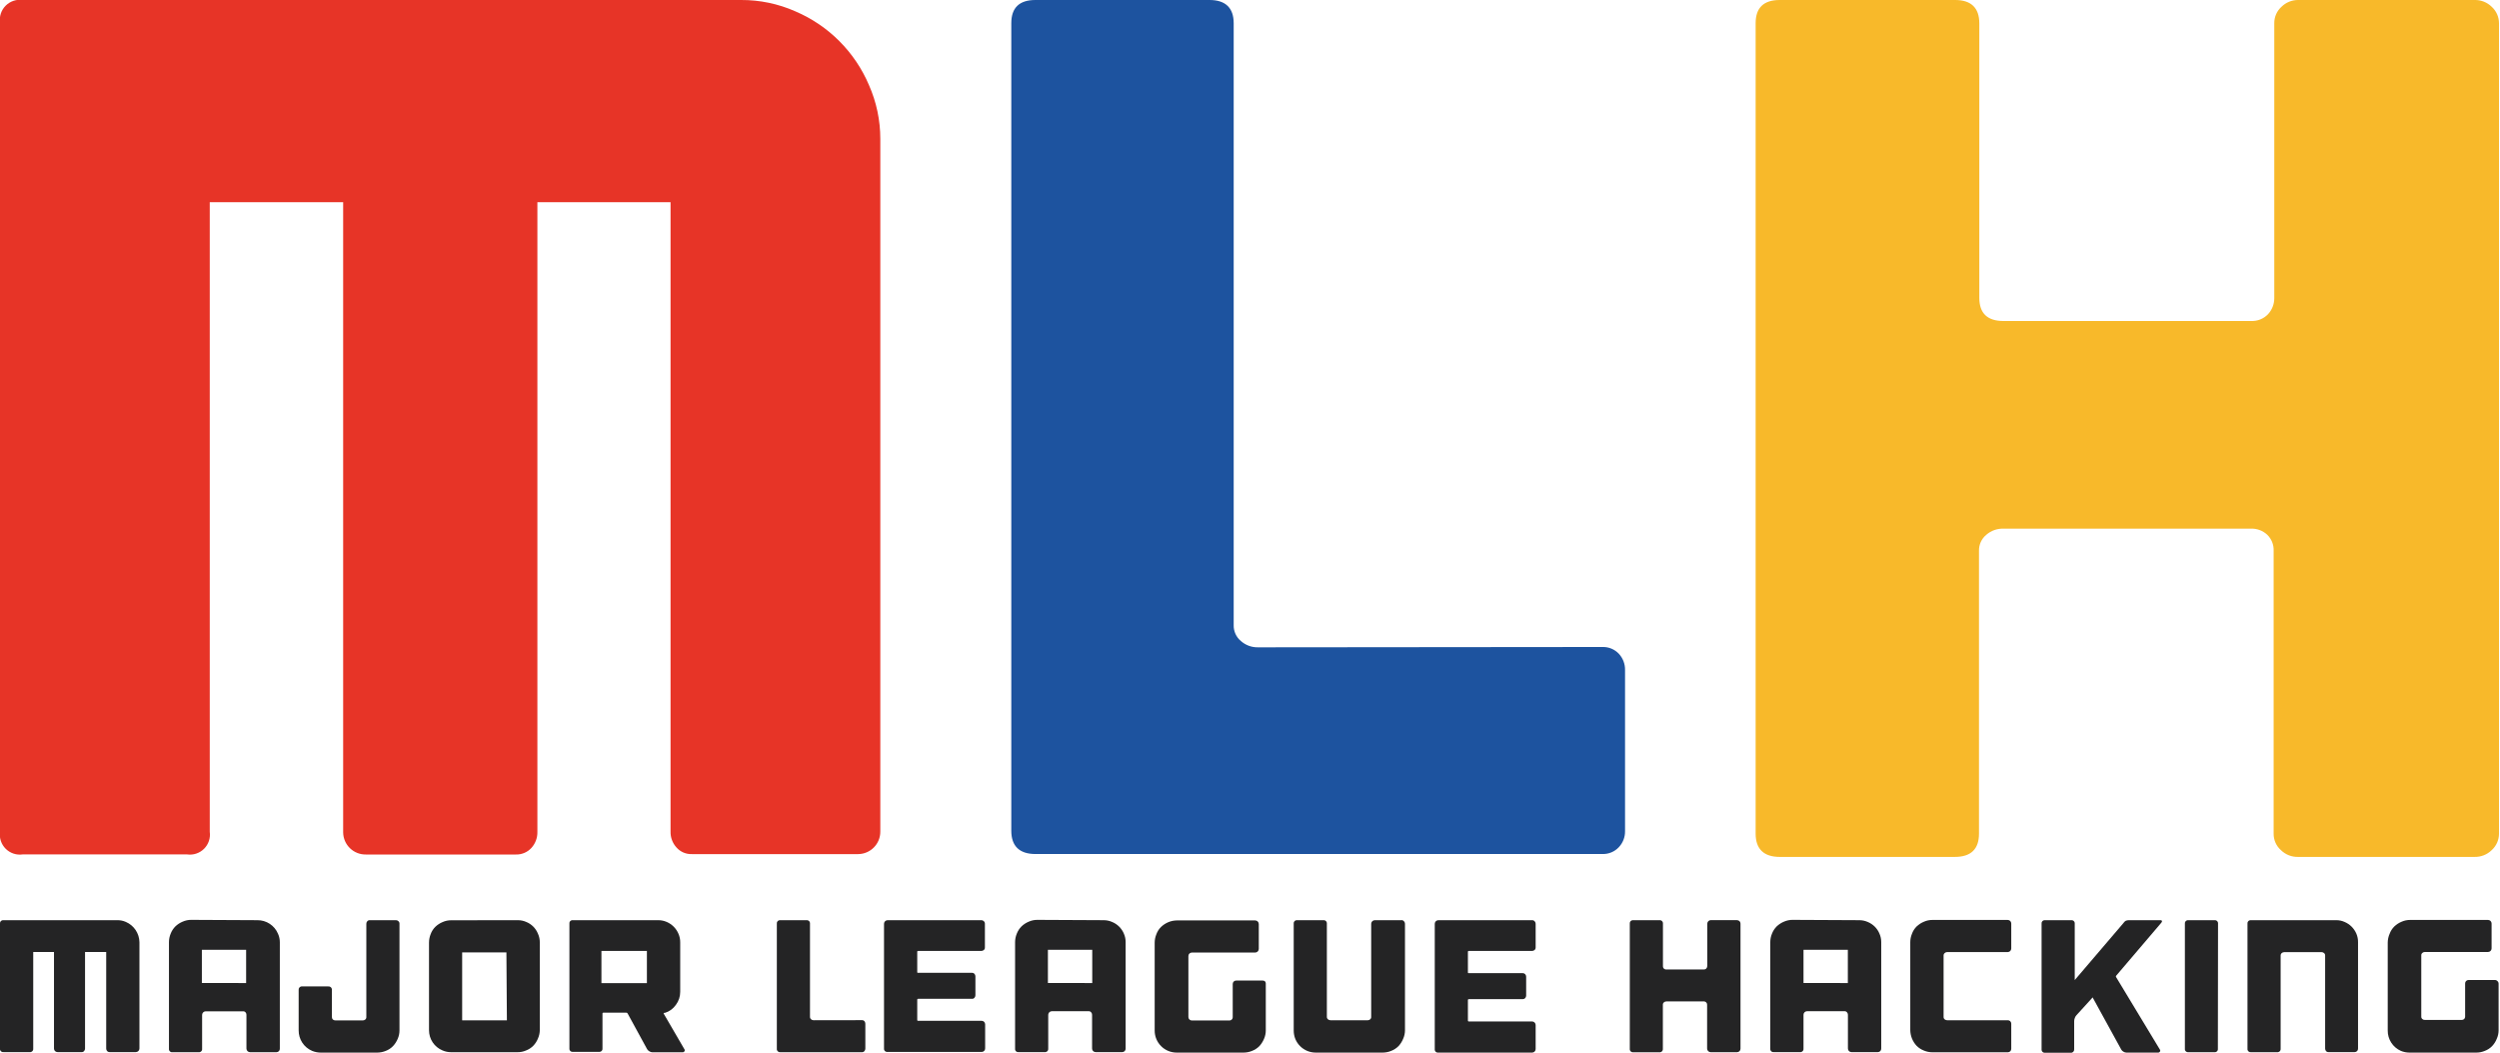
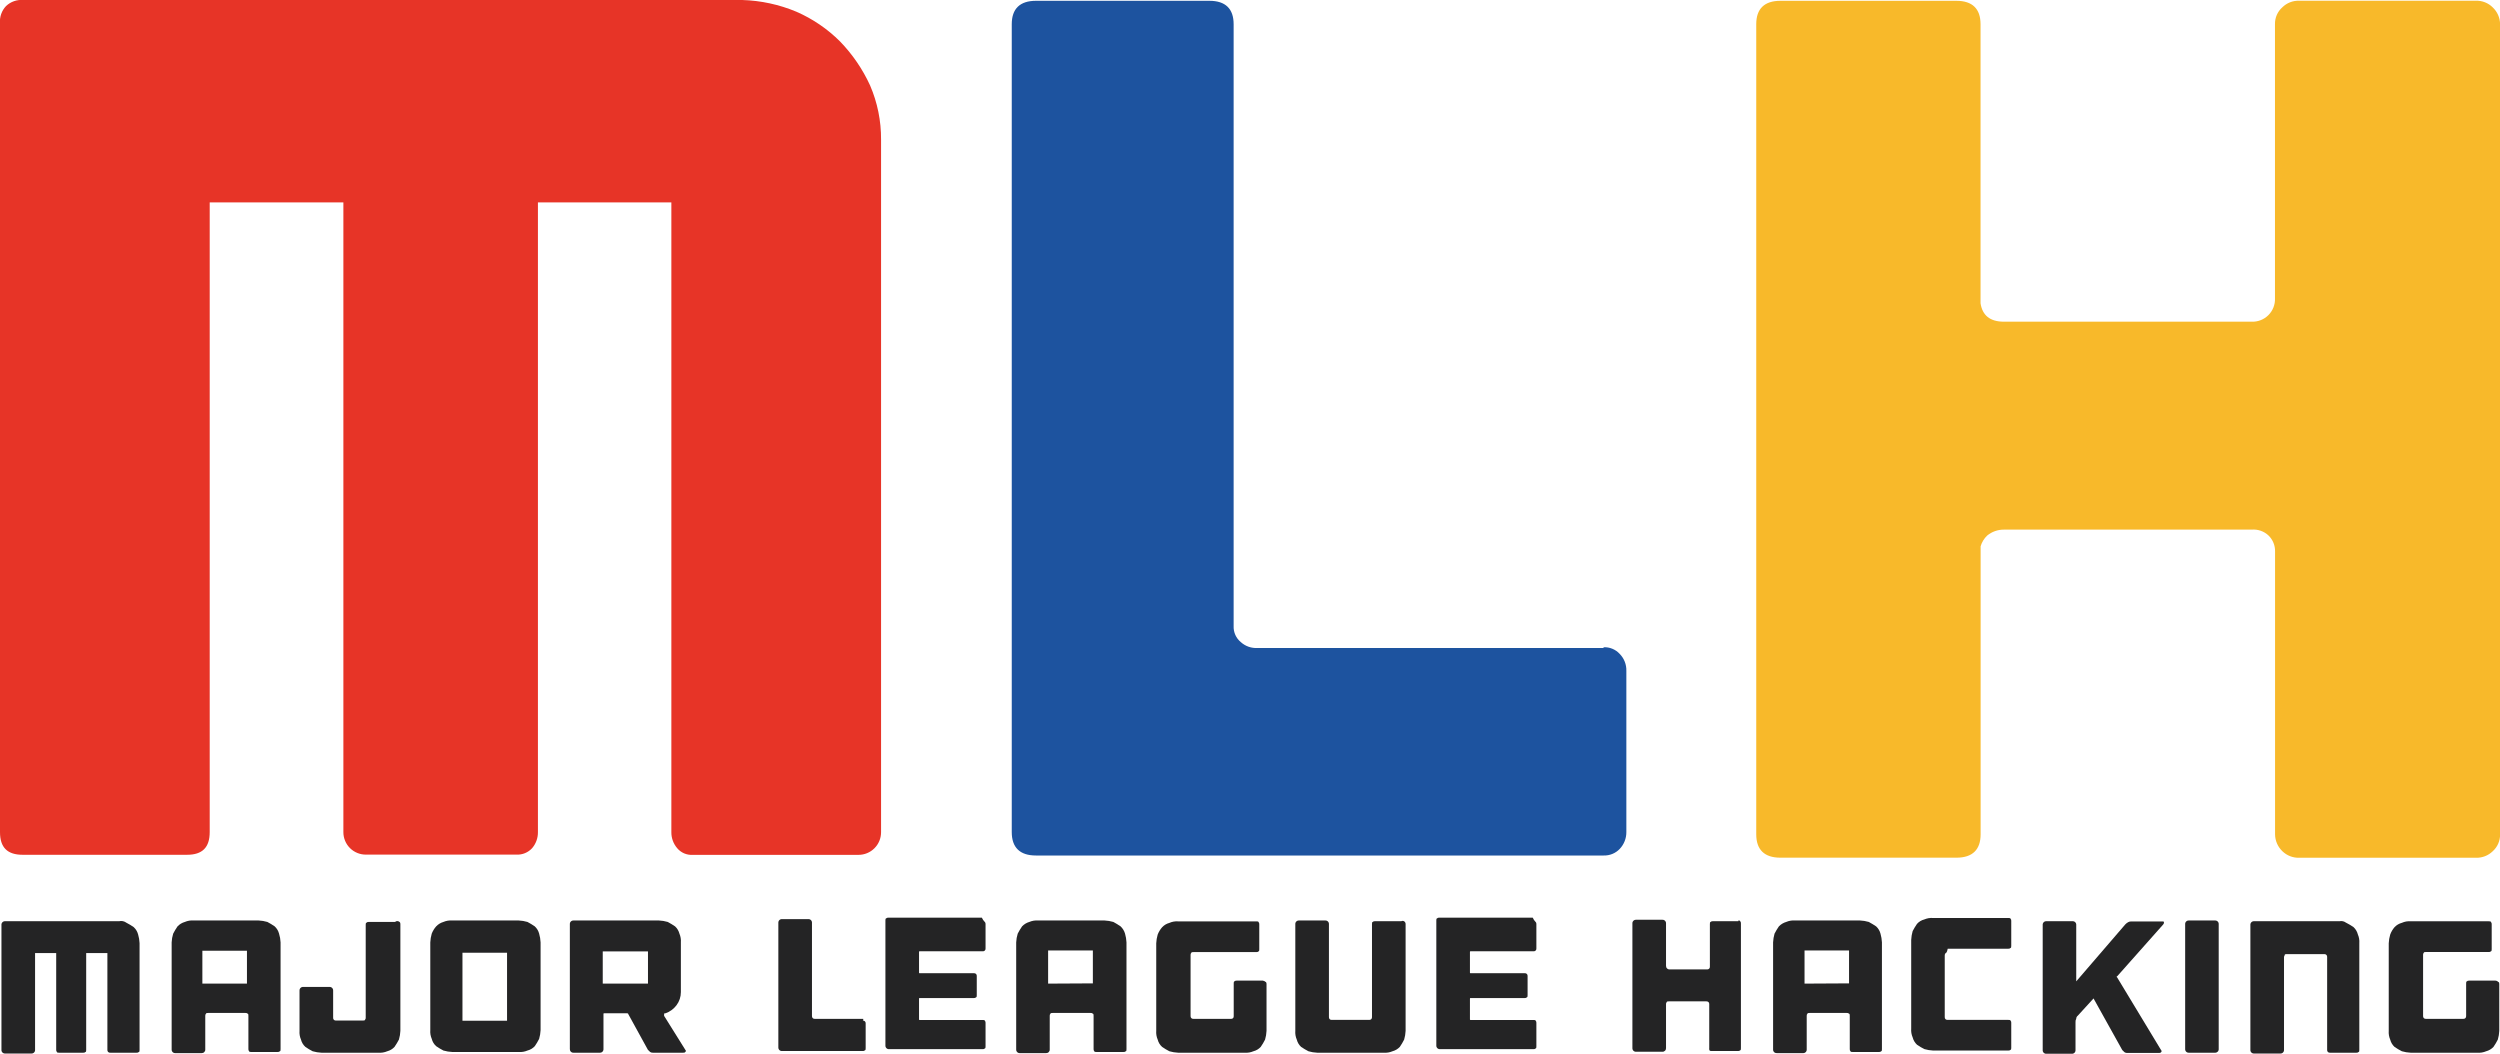
- <svg xmlns="http://www.w3.org/2000/svg" viewBox="0 0 310.59 130.78">
+ <svg xmlns="http://www.w3.org/2000/svg" viewBox="0 0 310.08 130.67" width="2562.84" height="1080">
  <defs>
-     <style>.cls-1{fill:#242425;}.cls-2{fill:#e73427;}.cls-3{fill:#1d539f;}.cls-4{fill:#f8b92a;}</style>
+     <style>.cls-1{fill:#242425;}.cls-1,.cls-2,.cls-3,.cls-4{fill-rule:evenodd;}.cls-2{fill:#e73427;}.cls-3{fill:#1d539f;}.cls-4{fill:#f8b92a;}</style>
  </defs>
  <g id="Layer_2" data-name="Layer 2">
    <g id="Layer_1-2" data-name="Layer 1">
-       <g id="mlh-logo-color-dark">
-         <g id="Major_League_Hacking" data-name="Major League Hacking">
-           <path class="cls-1" d="M15.65,114.54a2.79,2.79,0,0,1,1.68,2.51v13.22a.45.45,0,0,1-.45.44H13.62a.39.39,0,0,1-.3-.12.47.47,0,0,1-.12-.32v-12H10.57v12a.45.45,0,0,1-.12.31.34.34,0,0,1-.3.13h-3a.44.44,0,0,1-.44-.44h0v-12H4.13v12a.39.39,0,0,1-.33.44H.45A.4.4,0,0,1,0,130.4V114.76a.39.39,0,0,1,.33-.44H14.57A2.52,2.52,0,0,1,15.65,114.54Z" />
-           <path class="cls-1" d="M32,114.32A2.75,2.75,0,0,1,34.55,116a2.56,2.56,0,0,1,.23,1.06v13.22a.42.42,0,0,1-.42.44H31.08a.45.45,0,0,1-.45-.44h0v-4.2a.44.44,0,0,0-.11-.31.38.38,0,0,0-.31-.13H25.57a.45.45,0,0,0-.45.44h0v4.2a.38.38,0,0,1-.32.44H21.45a.38.38,0,0,1-.45-.32V117.06a2.75,2.75,0,0,1,.21-1.06,2.6,2.6,0,0,1,.59-.91,2.91,2.91,0,0,1,.91-.59,2.58,2.58,0,0,1,1.06-.22Zm-1.41,7.81V118h-5.5v4.12Z" />
-           <path class="cls-1" d="M49.52,114.45a.37.37,0,0,1,.13.31V128a2.58,2.58,0,0,1-.22,1.06,3,3,0,0,1-.59.91,2.47,2.47,0,0,1-.9.59,2.8,2.8,0,0,1-1.07.21h-7a2.8,2.8,0,0,1-1.07-.21A2.74,2.74,0,0,1,37.12,128v-5a.4.4,0,0,1,.33-.45H40.8a.41.41,0,0,1,.45.33v3.47a.41.41,0,0,0,.12.31.46.46,0,0,0,.32.11h3.4a.44.44,0,0,0,.31-.11.38.38,0,0,0,.13-.31V114.76a.45.45,0,0,1,.12-.31.37.37,0,0,1,.31-.13h3.26A.39.39,0,0,1,49.52,114.45Z" />
-           <path class="cls-1" d="M64.35,114.32a2.58,2.58,0,0,1,1.06.22A2.64,2.64,0,0,1,66.86,116a2.56,2.56,0,0,1,.23,1.06v10.89a2.64,2.64,0,0,1-.23,1.07,2.78,2.78,0,0,1-.58.9,2.51,2.51,0,0,1-.91.59,2.54,2.54,0,0,1-1.06.21H56.05A2.61,2.61,0,0,1,55,130.5a2.71,2.71,0,0,1-1.68-2.5V117.11a2.8,2.8,0,0,1,.21-1.07,2.45,2.45,0,0,1,.58-.9,2.91,2.91,0,0,1,.91-.59,2.55,2.55,0,0,1,1.06-.22Zm-1.41,4h-5.5v8.44H63Z" />
-           <path class="cls-1" d="M85.06,130.35a.22.22,0,0,1,0,.27.27.27,0,0,1-.25.11H81.09a.7.7,0,0,1-.37-.11.75.75,0,0,1-.29-.27L78,125.9a.17.17,0,0,0-.17-.09H75a.1.1,0,0,0-.12.08,0,0,0,0,0,0,0v4.36a.38.38,0,0,1-.34.43H71.21a.39.39,0,0,1-.44-.32.24.24,0,0,1,0-.12V114.76a.38.38,0,0,1,.32-.44H81.81a2.62,2.62,0,0,1,1.06.22A2.78,2.78,0,0,1,84.32,116a2.58,2.58,0,0,1,.22,1.06v6.16a2.66,2.66,0,0,1-.53,1.61,2.58,2.58,0,0,1-1.35,1h-.07c-.11,0-.14.08-.08.14v0ZM80.4,118.14H74.75v4H80.4Z" />
-           <path class="cls-1" d="M107.12,126.74a.39.39,0,0,1,.31.12.47.47,0,0,1,.12.32v3.1a.45.45,0,0,1-.12.31.37.37,0,0,1-.31.13H97a.4.4,0,0,1-.45-.32V114.76a.39.39,0,0,1,.33-.44h3.35a.39.39,0,0,1,.44.33.2.2,0,0,1,0,.11v11.56a.4.4,0,0,0,.13.31.47.47,0,0,0,.32.12Z" />
-           <path class="cls-1" d="M122.28,114.45a.4.4,0,0,1,.13.31v2.95a.37.37,0,0,1-.13.31.45.45,0,0,1-.31.12h-7.86a.09.09,0,0,0-.11.08s0,0,0,0v2.55c0,.06,0,.09.11.09h6.7a.37.37,0,0,1,.3.13.45.45,0,0,1,.12.31v2.35a.45.45,0,0,1-.12.31.37.37,0,0,1-.3.13h-6.7a.1.1,0,0,0-.11.08,0,0,0,0,0,0,0v2.53a.09.09,0,0,0,.07.12H122a.44.44,0,0,1,.44.43v3a.43.43,0,0,1-.43.44H110.32a.4.4,0,0,1-.45-.32V114.76a.45.45,0,0,1,.45-.44H122A.42.42,0,0,1,122.28,114.45Z" />
-           <path class="cls-1" d="M137.15,114.32a2.6,2.6,0,0,1,1.07.22,2.69,2.69,0,0,1,1.46,1.45,2.55,2.55,0,0,1,.22,1.06v13.22a.42.42,0,0,1-.42.44h-3.31a.44.44,0,0,1-.44-.44h0v-4.2a.45.45,0,0,0-.12-.31.37.37,0,0,0-.31-.13h-4.57a.45.45,0,0,0-.45.44h0v4.2a.39.39,0,0,1-.33.44H126.6a.38.38,0,0,1-.44-.32.24.24,0,0,1,0-.12V117.06a2.75,2.75,0,0,1,.21-1.06,2.6,2.6,0,0,1,.59-.91,2.91,2.91,0,0,1,.91-.59,2.55,2.55,0,0,1,1.06-.22Zm-1.4,7.81V118h-5.51v4.12Z" />
-           <path class="cls-1" d="M157.2,121.9a.41.41,0,0,1,.12.32V128a2.58,2.58,0,0,1-.22,1.06,3.21,3.21,0,0,1-.58.91,2.6,2.6,0,0,1-.91.59,2.78,2.78,0,0,1-1.06.21h-8.3a2.73,2.73,0,0,1-2.74-2.74v-10.9a2.78,2.78,0,0,1,.21-1.06,2.44,2.44,0,0,1,.58-.91,3,3,0,0,1,.9-.59,2.81,2.81,0,0,1,1.07-.22H156a.45.45,0,0,1,.45.45h0v3.09a.45.45,0,0,1-.45.45h-7.85a.47.47,0,0,0-.32.12.44.44,0,0,0-.13.31v7.59a.42.42,0,0,0,.13.3.43.43,0,0,0,.32.12h4.64a.4.4,0,0,0,.42-.38v-4.14a.42.42,0,0,1,.42-.44h3.28A.43.43,0,0,1,157.2,121.9Z" />
-           <path class="cls-1" d="M174.49,114.45a.44.44,0,0,1,.13.31V128a2.59,2.59,0,0,1-.23,1.06,3,3,0,0,1-.58.91,2.6,2.6,0,0,1-.91.59,2.8,2.8,0,0,1-1.07.21h-8.3a2.78,2.78,0,0,1-1.06-.21A2.75,2.75,0,0,1,161,129.1a2.8,2.8,0,0,1-.21-1.07V114.76a.39.39,0,0,1,.33-.44h3.35a.39.39,0,0,1,.44.33.2.2,0,0,1,0,.11v11.56a.4.4,0,0,0,.13.31.47.47,0,0,0,.32.12H170a.42.42,0,0,0,.3-.12.37.37,0,0,0,.12-.31V114.76a.45.45,0,0,1,.45-.44h3.26A.39.39,0,0,1,174.49,114.45Z" />
-           <path class="cls-1" d="M190.73,114.45a.44.44,0,0,1,.13.31v2.95a.4.4,0,0,1-.13.31.47.47,0,0,1-.32.12h-7.85a.1.1,0,0,0-.12.08v2.59c0,.06,0,.09.12.09h6.7a.39.39,0,0,1,.3.13.45.45,0,0,1,.12.31v2.35a.45.45,0,0,1-.12.31.39.39,0,0,1-.3.13h-6.7a.11.11,0,0,0-.12.08v2.57a.1.1,0,0,0,.08.12h7.89a.45.45,0,0,1,.45.43v3a.44.44,0,0,1-.43.44H178.77a.39.39,0,0,1-.45-.32.24.24,0,0,1,0-.12V114.76a.45.45,0,0,1,.45-.44h11.64A.42.42,0,0,1,190.73,114.45Z" />
-           <path class="cls-1" d="M215.88,114.32a.42.42,0,0,1,.44.42v15.54a.43.43,0,0,1-.43.44h-3.27a.45.45,0,0,1-.45-.44h0v-5.45a.4.4,0,0,0-.38-.42h-4.67a.45.45,0,0,0-.32.12.37.37,0,0,0-.13.31v5.45a.39.39,0,0,1-.33.44.21.21,0,0,1-.11,0H203a.39.39,0,0,1-.44-.33.2.2,0,0,1,0-.11V114.76a.39.39,0,0,1,.33-.44h3.35a.39.39,0,0,1,.44.33.2.2,0,0,1,0,.11V120a.39.39,0,0,0,.33.44h4.75a.39.39,0,0,0,.31-.12.47.47,0,0,0,.12-.32v-5.25a.45.45,0,0,1,.45-.44h3.25Z" />
-           <path class="cls-1" d="M231.06,114.32a2.6,2.6,0,0,1,1.07.22,2.69,2.69,0,0,1,1.46,1.45,2.55,2.55,0,0,1,.22,1.06v13.22a.42.42,0,0,1-.42.44h-3.28a.44.44,0,0,1-.44-.44v-4.2a.45.45,0,0,0-.12-.31.37.37,0,0,0-.31-.13h-4.65a.44.44,0,0,0-.44.44h0v4.2a.39.39,0,0,1-.33.44h-3.35a.39.39,0,0,1-.45-.32V117.06a2.75,2.75,0,0,1,.21-1.06,2.6,2.6,0,0,1,.59-.91,3,3,0,0,1,.91-.59,2.62,2.62,0,0,1,1.06-.22Zm-1.4,7.81V118h-5.51v4.12Z" />
-           <path class="cls-1" d="M241.68,118.42a.39.39,0,0,0-.12.31v7.59a.39.39,0,0,0,.12.31.47.47,0,0,0,.32.12h7.53a.42.42,0,0,1,.44.42v3.12a.42.42,0,0,1-.42.44h-9.37a2.71,2.71,0,0,1-1.06-.21,2.6,2.6,0,0,1-.91-.59,2.92,2.92,0,0,1-.79-2V117.07a2.71,2.71,0,0,1,.21-1.06,2.44,2.44,0,0,1,.58-.91,2.91,2.91,0,0,1,.91-.59,2.55,2.55,0,0,1,1.06-.22h9.35a.44.44,0,0,1,.44.43v3.11a.44.44,0,0,1-.42.45H242A.45.45,0,0,0,241.68,118.42Z" />
-           <path class="cls-1" d="M263,121.23a.12.12,0,0,0,0,.16l5.44,9a.22.22,0,0,1,0,.27.27.27,0,0,1-.25.11h-3.9a.7.7,0,0,1-.37-.11.66.66,0,0,1-.28-.27L260.13,124c0-.09-.09-.09-.12,0l-1.94,2.13a.9.9,0,0,0-.2.34,1.1,1.1,0,0,0-.08.4v3.47a.41.41,0,0,1-.33.45h-3.28a.39.39,0,0,1-.44-.33.24.24,0,0,1,0-.12V114.76a.39.39,0,0,1,.33-.44h3.35a.39.39,0,0,1,.44.33.2.2,0,0,1,0,.11v7l6.05-7.08a1,1,0,0,1,.26-.27.93.93,0,0,1,.4-.09h3.89c.13,0,.2,0,.23.09s0,.15-.08.24Z" />
-           <path class="cls-1" d="M275.65,130.28a.38.38,0,0,1-.32.44H272a.39.39,0,0,1-.45-.32V114.76a.39.39,0,0,1,.33-.44h3.35a.39.39,0,0,1,.44.33.2.2,0,0,1,0,.11Z" />
-           <path class="cls-1" d="M291.4,114.54a2.76,2.76,0,0,1,1.46,1.45,2.57,2.57,0,0,1,.21,1.06v13.22a.42.42,0,0,1-.42.44h-3.24a.39.39,0,0,1-.31-.12.47.47,0,0,1-.12-.32V118.72a.37.37,0,0,0-.13-.31.45.45,0,0,0-.31-.12H283.9a.47.47,0,0,0-.32.12.4.4,0,0,0-.13.31v11.56a.39.39,0,0,1-.33.44h-3.35a.39.39,0,0,1-.44-.32.24.24,0,0,1,0-.12V114.76a.39.39,0,0,1,.33-.44h10.71A2.45,2.45,0,0,1,291.4,114.54Z" />
-           <path class="cls-1" d="M310.41,121.9a.42.42,0,0,1,.13.32V128a2.59,2.59,0,0,1-.23,1.06,2.82,2.82,0,0,1-.58.91,2.51,2.51,0,0,1-.91.59,2.71,2.71,0,0,1-1.06.21h-8.3a2.78,2.78,0,0,1-1.06-.21,2.74,2.74,0,0,1-1.64-2.56V117.11A2.8,2.8,0,0,1,297,116a2.45,2.45,0,0,1,.58-.9,2.91,2.91,0,0,1,.91-.59,2.55,2.55,0,0,1,1.06-.22h9.68a.44.44,0,0,1,.44.44v3.1a.44.44,0,0,1-.44.44h-7.86a.45.45,0,0,0-.31.12.37.37,0,0,0-.13.31v7.59a.37.37,0,0,0,.13.31.4.4,0,0,0,.31.11h4.59a.4.4,0,0,0,.42-.38v-4.14a.42.42,0,0,1,.42-.44h3.28A.43.43,0,0,1,310.41,121.9Z" />
-         </g>
-         <g id="M">
-           <path class="cls-2" d="M98.85,1.41A17.32,17.32,0,0,1,108,10.57a16.51,16.51,0,0,1,1.41,6.68v86.06a2.78,2.78,0,0,1-2.75,2.8H86a2.43,2.43,0,0,1-1.92-.82,2.82,2.82,0,0,1-.74-2V25.12H66.79v78.22a2.87,2.87,0,0,1-.74,2,2.52,2.52,0,0,1-1.93.82H45.47a2.78,2.78,0,0,1-2.82-2.74V25.12H26.07v78.22a2.49,2.49,0,0,1-2.82,2.81H2.82A2.49,2.49,0,0,1,0,103.34V2.81A2.49,2.49,0,0,1,2.82,0H92.11A16.46,16.46,0,0,1,98.85,1.41Z" />
-         </g>
-         <g id="L">
-           <path class="cls-3" d="M199.19,80.38a2.69,2.69,0,0,1,2,.83,2.89,2.89,0,0,1,.78,2.05v20a2.83,2.83,0,0,1-.78,2,2.67,2.67,0,0,1-2,.84h-70.5c-2,0-3-1-3-2.88V2.88c0-1.92,1-2.88,3-2.88h21.64c2,0,3,1,3,2.88V77.65a2.49,2.49,0,0,0,.91,2,3.09,3.09,0,0,0,2.11.77Z" />
-         </g>
-         <g id="H">
-           <path class="cls-4" d="M307.54,0a2.94,2.94,0,0,1,2.14.84,2.76,2.76,0,0,1,.91,2.05V103.57a2.76,2.76,0,0,1-.91,2.05,2.94,2.94,0,0,1-2.14.84H285.62a2.93,2.93,0,0,1-2.13-.84,2.69,2.69,0,0,1-.91-2.05V68.44a2.63,2.63,0,0,0-.79-2,2.82,2.82,0,0,0-2.05-.76H249a3.09,3.09,0,0,0-2.13.76,2.5,2.5,0,0,0-.91,2v35.13c0,1.92-1,2.89-3,2.89H221.2c-2,0-3-1-3-2.89V2.89c0-1.93,1-2.89,3-2.89H243c2,0,3,1,3,2.89V37c0,1.92,1,2.88,3,2.88h30.81a2.74,2.74,0,0,0,2.06-.83,2.93,2.93,0,0,0,.79-2V2.89a2.71,2.71,0,0,1,.9-2.05A2.92,2.92,0,0,1,285.62,0Z" />
-         </g>
+       <g id="Group">
+         <path id="Shape" class="cls-1" d="M15.68,114.45a7.91,7.91,0,0,1,.9.54,1.87,1.87,0,0,1,.55.91,4.52,4.52,0,0,1,.18,1.08v13.23c0,.09,0,.27-.09.27a.34.34,0,0,1-.28.09H13.68a.32.32,0,0,1-.36-.36v-12H10.69v12c0,.09,0,.27-.09.27a.33.33,0,0,1-.27.09h-3c-.09,0-.27,0-.27-.09a.33.33,0,0,1-.09-.27v-12H4.35v12a.43.43,0,0,1-.45.46H.63a.43.43,0,0,1-.45-.46V114.72a.43.43,0,0,1,.45-.46H14.77a1.11,1.11,0,0,1,.91.19Z" fill="#242425" />
+         <path class="cls-1" d="M32.08,114.17a4.52,4.52,0,0,1,1.08.18,8.7,8.7,0,0,1,.91.55,1.87,1.87,0,0,1,.54.9,4.23,4.23,0,0,1,.19,1.09v13.23c0,.09,0,.27-.09.27a.36.36,0,0,1-.28.09H31.17c-.09,0-.27,0-.27-.09a.33.33,0,0,1-.09-.27V126c0-.09,0-.27-.09-.27a.33.33,0,0,0-.27-.09H25.82c-.09,0-.27,0-.27.09a.33.33,0,0,0-.09.27v4.17a.43.43,0,0,1-.45.45H21.75a.43.43,0,0,1-.46-.45V116.89a4.23,4.23,0,0,1,.19-1.09,7.91,7.91,0,0,1,.54-.9,2,2,0,0,1,.91-.55,2.28,2.28,0,0,1,1.08-.18ZM30.63,122v-4.08H25.1V122Z" fill="#242425" />
+         <path class="cls-1" d="M49.57,114.35a.36.36,0,0,1,.09.28v13.23a4.52,4.52,0,0,1-.18,1.08,8.7,8.7,0,0,1-.55.91,1.87,1.87,0,0,1-.9.54,2.34,2.34,0,0,1-1.09.18H39.87a4.68,4.68,0,0,1-1.09-.18,7.91,7.91,0,0,1-.9-.54,1.8,1.8,0,0,1-.55-.91,2.28,2.28,0,0,1-.18-1.08v-5a.43.43,0,0,1,.45-.45h3.27a.43.43,0,0,1,.45.45v3.36a.32.32,0,0,0,.36.36H45c.09,0,.27,0,.27-.09a.33.33,0,0,0,.09-.27V114.72c0-.09,0-.27.09-.27a.31.31,0,0,1,.27-.1H49a.41.41,0,0,1,.55,0Z" fill="#242425" />
+         <path class="cls-1" d="M64.34,114.17a4.52,4.52,0,0,1,1.08.18,8.7,8.7,0,0,1,.91.55,1.87,1.87,0,0,1,.54.9,4.68,4.68,0,0,1,.18,1.09v10.88a4.52,4.52,0,0,1-.18,1.08,7.3,7.3,0,0,1-.54.91,1.85,1.85,0,0,1-.91.54,2.28,2.28,0,0,1-1.08.18H56.09A4.68,4.68,0,0,1,55,130.3a7.91,7.91,0,0,1-.9-.54,1.8,1.8,0,0,1-.55-.91,2.28,2.28,0,0,1-.18-1.08V116.89a4.68,4.68,0,0,1,.18-1.09,3,3,0,0,1,.55-.9,2,2,0,0,1,.9-.55,2.34,2.34,0,0,1,1.09-.18Zm-1.45,4H57.36v8.43h5.53v-8.43Z" fill="#242425" />
+         <path class="cls-1" d="M85,130.21a.17.17,0,0,1,0,.27c-.09.09-.09.09-.28.09H81a.54.54,0,0,1-.36-.09l-.28-.27-2.44-4.44c0-.09-.09-.09-.18-.09H74.94c-.09,0-.09,0-.09.09v4.35a.43.43,0,0,1-.46.45H71.13a.43.43,0,0,1-.45-.45V114.63a.43.43,0,0,1,.45-.46h10.6a4.52,4.52,0,0,1,1.09.18,9.89,9.89,0,0,1,.91.55,1.87,1.87,0,0,1,.54.9,2.34,2.34,0,0,1,.18,1.09v6.16a2.7,2.7,0,0,1-.54,1.63,2.92,2.92,0,0,1-1.36,1h-.09c-.09,0-.09.09-.09.18V126L85,130.21ZM80.37,118H74.76v4h5.61v-4Z" fill="#242425" />
+         <path class="cls-1" d="M107,126.59a.34.34,0,0,1,.28.09.33.33,0,0,1,.09.27V130c0,.09,0,.27-.09.27a.34.34,0,0,1-.28.09H97a.43.43,0,0,1-.46-.45V114.45A.43.43,0,0,1,97,114h3.26a.43.43,0,0,1,.45.46V126a.36.36,0,0,0,.09.28.33.33,0,0,0,.27.09h6v.27Z" fill="#242425" />
+         <path class="cls-1" d="M122.15,114.35a.36.36,0,0,1,.09.28v3a.32.32,0,0,1-.36.36h-7.8c-.09,0-.09,0-.09.09v2.54c0,.09,0,.09.09.09h6.71a.32.32,0,0,1,.36.36v2.36c0,.09,0,.27-.09.27a.33.33,0,0,1-.27.09h-6.71c-.09,0-.09,0-.09.09v1.18h0v1.36c0,.09,0,.09.09.09h7.8c.09,0,.27,0,.27.09a.33.33,0,0,1,.09.27v2.9c0,.09,0,.27-.09.27a.33.33,0,0,1-.27.09h-11.6a.43.43,0,0,1-.46-.45v-15.5c0-.09,0-.27.09-.27a.36.36,0,0,1,.28-.09h11.59a1.84,1.84,0,0,0,.37.54Z" fill="#242425" />
+         <path class="cls-1" d="M137,114.17a4.68,4.68,0,0,1,1.09.18,9.63,9.63,0,0,1,.9.55,2,2,0,0,1,.55.9,4.68,4.68,0,0,1,.18,1.09v13.23c0,.09,0,.27-.09.27a.35.35,0,0,1-.28.09H136c-.09,0-.27,0-.27-.09a.33.33,0,0,1-.09-.27V126c0-.09,0-.27-.09-.27a.33.33,0,0,0-.27-.09h-4.72c-.09,0-.27,0-.27.09a.33.33,0,0,0-.09.27v4.17a.43.43,0,0,1-.45.45H126.5a.43.43,0,0,1-.46-.45V116.89a4.23,4.23,0,0,1,.19-1.09,7.91,7.91,0,0,1,.54-.9,2,2,0,0,1,.9-.55,2.34,2.34,0,0,1,1.09-.18Zm-1.45,7.8v-4.08H130V122Z" fill="#242425" />
+         <path class="cls-1" d="M157,121.78a.36.36,0,0,1,.09.28v5.8a4.52,4.52,0,0,1-.18,1.08,7.3,7.3,0,0,1-.54.91,1.85,1.85,0,0,1-.91.54,2.28,2.28,0,0,1-1.08.18h-8.25a4.68,4.68,0,0,1-1.09-.18,7.91,7.91,0,0,1-.9-.54,1.8,1.8,0,0,1-.55-.91,2.28,2.28,0,0,1-.18-1.08V117a4.52,4.52,0,0,1,.18-1.08,3,3,0,0,1,.55-.91,1.87,1.87,0,0,1,.9-.54,2.23,2.23,0,0,1,1.09-.19h9.7c.09,0,.27,0,.27.09a.36.36,0,0,1,.09.28v3.08c0,.09,0,.27-.09.27a.33.33,0,0,1-.27.09h-7.8c-.09,0-.27,0-.27.09a.33.33,0,0,0-.09.27V126a.35.35,0,0,0,.09.28.33.33,0,0,0,.27.09h4.62a.32.32,0,0,0,.37-.37V122c0-.09,0-.28.09-.28a.33.33,0,0,1,.27-.09h3.26a.68.68,0,0,1,.36.18Z" fill="#242425" />
+         <path class="cls-1" d="M174.25,114.35a.36.36,0,0,1,.09.28v13.23a4.52,4.52,0,0,1-.18,1.08,7.3,7.3,0,0,1-.54.91,1.94,1.94,0,0,1-.91.54,2.3,2.3,0,0,1-1.09.18h-8.24a4.52,4.52,0,0,1-1.09-.18,9.13,9.13,0,0,1-.91-.54,1.85,1.85,0,0,1-.54-.91,2.28,2.28,0,0,1-.18-1.08V114.63a.43.43,0,0,1,.45-.46h3.26a.43.43,0,0,1,.46.46v11.5a.34.34,0,0,0,.09.28.33.33,0,0,0,.27.09h4.62a.33.33,0,0,0,.27-.09.34.34,0,0,0,.09-.28v-11.5c0-.09,0-.28.09-.28a.34.34,0,0,1,.28-.09h3.26a.36.36,0,0,1,.45.09Z" fill="#242425" />
+         <path class="cls-1" d="M190.47,114.35a.36.36,0,0,1,.09.28v3a.32.32,0,0,1-.36.36h-7.79c-.09,0-.09,0-.09.09v2.54c0,.09,0,.09.09.09h6.7a.32.32,0,0,1,.36.36v2.36c0,.09,0,.27-.09.27a.33.33,0,0,1-.27.09h-6.7c-.09,0-.09,0-.09.09v1.18h0v1.36c0,.09,0,.09.09.09h7.79c.09,0,.27,0,.27.09a.33.33,0,0,1,.09.27v2.9c0,.09,0,.27-.09.27a.33.33,0,0,1-.27.09H178.6a.43.43,0,0,1-.45-.45v-15.5c0-.09,0-.27.09-.27a.33.33,0,0,1,.27-.09h11.6a1.7,1.7,0,0,0,.36.54Z" fill="#242425" />
+         <path class="cls-1" d="M215.57,114.17c.09,0,.27,0,.27.09a.35.35,0,0,1,.09.28V130c0,.09,0,.27-.09.27a.33.33,0,0,1-.27.09h-3.26c-.09,0-.27,0-.27-.09A.33.33,0,0,1,212,130v-5.44a.33.33,0,0,0-.09-.27.36.36,0,0,0-.28-.09H207c-.09,0-.27,0-.27.09a.33.33,0,0,0-.09.27V130a.43.43,0,0,1-.45.45h-3.27a.43.43,0,0,1-.45-.45V114.54a.43.43,0,0,1,.45-.46h3.27a.43.43,0,0,1,.45.46v5.25a.43.43,0,0,0,.45.45h4.62a.35.35,0,0,0,.28-.09.33.33,0,0,0,.09-.27v-5.25c0-.09,0-.28.09-.28a.33.33,0,0,1,.27-.09h3.17v-.09Z" fill="#242425" />
+         <path class="cls-1" d="M230.7,114.17a4.52,4.52,0,0,1,1.09.18c.36.19.63.37.91.55a1.87,1.87,0,0,1,.54.9,4.68,4.68,0,0,1,.18,1.09v13.23c0,.09,0,.27-.09.27a.33.33,0,0,1-.27.09H229.8c-.09,0-.28,0-.28-.09a.33.33,0,0,1-.09-.27V126c0-.09,0-.27-.09-.27a.33.33,0,0,0-.27-.09h-4.62c-.09,0-.27,0-.27.09a.33.33,0,0,0-.09.27v4.17a.43.43,0,0,1-.46.45h-3.26a.43.43,0,0,1-.45-.45V116.89a4.68,4.68,0,0,1,.18-1.09,7.91,7.91,0,0,1,.54-.9,2.05,2.05,0,0,1,.91-.55,2.32,2.32,0,0,1,1.09-.18Zm-1.36,7.8v-4.08h-5.52V122Z" fill="#242425" />
+         <path class="cls-1" d="M241.3,118.25a.33.33,0,0,0-.09.27v7.61a.34.34,0,0,0,.09.28.36.36,0,0,0,.28.09h7.52c.09,0,.27,0,.27.09a.33.33,0,0,1,.09.27v3.08c0,.09,0,.27-.09.27a.33.33,0,0,1-.27.09h-9.34a4.52,4.52,0,0,1-1.08-.18,7.3,7.3,0,0,1-.91-.54,1.9,1.9,0,0,1-.54-.91,2.3,2.3,0,0,1-.18-1.09v-11a4.68,4.68,0,0,1,.18-1.09,7.91,7.91,0,0,1,.54-.9,1.8,1.8,0,0,1,.91-.55,2.28,2.28,0,0,1,1.08-.18h9.34c.09,0,.27,0,.27.09a.33.33,0,0,1,.09.27v3.08c0,.1,0,.28-.09.28a.33.33,0,0,1-.27.09h-7.52c-.09.45-.18.54-.28.54Z" fill="#242425" />
+         <path class="cls-1" d="M262.6,121.06c-.09.09-.09.09,0,.18l5.44,9a.17.17,0,0,1,0,.27c-.09.09-.09.09-.28.09h-3.89a.54.54,0,0,1-.36-.09l-.28-.27-3.53-6.34c-.09-.09-.09-.09-.09,0l-1.9,2.08a.48.48,0,0,0-.19.37.81.81,0,0,0-.09.45v3.44a.43.43,0,0,1-.45.46h-3.17a.43.43,0,0,1-.45-.46V114.72a.43.43,0,0,1,.45-.46h3.26a.43.43,0,0,1,.45.46v7l6.08-7.06a1.45,1.45,0,0,1,.36-.28.68.68,0,0,1,.36-.09h3.9c.09,0,.18,0,.18.09a.34.34,0,0,1-.09.28l-5.71,6.43Z" fill="#242425" />
+         <path class="cls-1" d="M275.19,130.12a.43.43,0,0,1-.45.45h-3.26a.43.43,0,0,1-.45-.45V114.63a.43.43,0,0,1,.45-.46h3.26a.43.43,0,0,1,.45.46v15.49Z" fill="#242425" />
+         <path class="cls-1" d="M291,114.45a8.11,8.11,0,0,1,.91.54,1.85,1.85,0,0,1,.54.91,2.28,2.28,0,0,1,.18,1.08v13.23c0,.09,0,.27-.09.27a.33.33,0,0,1-.27.09H289a.32.32,0,0,1-.36-.36V118.7a.31.31,0,0,0-.1-.27.33.33,0,0,0-.27-.09h-4.62c-.09,0-.27,0-.27.09s-.09.18-.09.27v11.51a.43.43,0,0,1-.45.46h-3.27a.43.43,0,0,1-.45-.46V114.72a.43.43,0,0,1,.45-.46h10.61a1,1,0,0,1,.81.19Z" fill="#242425" />
+         <path class="cls-1" d="M309.9,121.78a.36.36,0,0,1,.09.28v5.8a4.52,4.52,0,0,1-.18,1.08,7.3,7.3,0,0,1-.54.91,1.94,1.94,0,0,1-.91.54,2.32,2.32,0,0,1-1.09.18H299a4.52,4.52,0,0,1-1.09-.18,8.11,8.11,0,0,1-.91-.54,1.85,1.85,0,0,1-.54-.91,2.28,2.28,0,0,1-.18-1.08V117a4.52,4.52,0,0,1,.18-1.08A2.93,2.93,0,0,1,297,115a1.9,1.9,0,0,1,.91-.54,2.2,2.2,0,0,1,1.09-.19h9.69c.09,0,.27,0,.27.09a.36.36,0,0,1,.09.28v3.08c0,.09,0,.27-.09.27a.33.33,0,0,1-.27.09h-7.79c-.09,0-.27,0-.27.09a.33.33,0,0,0-.09.27V126a.35.35,0,0,0,.09.28.33.33,0,0,0,.27.09h4.62a.33.33,0,0,0,.27-.09.35.35,0,0,0,.09-.28V122c0-.09,0-.28.09-.28a.33.33,0,0,1,.27-.09h3.27a.47.47,0,0,1,.36.18Z" fill="#242425" />
      </g>
+       <path class="cls-2" d="M107.92,10.6a19.54,19.54,0,0,0-3.71-5.44,17.68,17.68,0,0,0-5.44-3.71A18.87,18.87,0,0,0,92.06,0H2.9A2.78,2.78,0,0,0,.75.75,2.78,2.78,0,0,0,0,2.9V103.21c0,1.9.91,2.81,2.81,2.81H23.2c1.9,0,2.81-.91,2.81-2.81V25.1H42.59v78.11A2.78,2.78,0,0,0,45.4,106H64.06A2.47,2.47,0,0,0,66,105.2a3,3,0,0,0,.72-2V25.1H83.27v78.11a3,3,0,0,0,.73,2,2.32,2.32,0,0,0,1.9.82h20.57a2.8,2.8,0,0,0,2.81-2.81V17.31A16.7,16.7,0,0,0,107.92,10.6Z" fill="#E73427" />
+       <path class="cls-3" d="M200.89,81.1a2.54,2.54,0,0,0-2-.82v.09H156a2.83,2.83,0,0,1-2.09-.72,2.45,2.45,0,0,1-.9-2V3c0-1.9-1-2.9-3-2.9H128.49c-2,0-3,1-3,2.9V103.21c0,1.9,1,2.9,3,2.9H198.9a2.64,2.64,0,0,0,2-.82,3,3,0,0,0,.82-2.08v-20A2.88,2.88,0,0,0,200.89,81.1Z" fill="#1D539F" />
+       <path class="cls-4" d="M309.17.91a2.83,2.83,0,0,0-2.08-.82H285.16a2.84,2.84,0,0,0-2.08.82A2.72,2.72,0,0,0,282.17,3V37a2.79,2.79,0,0,1-2.9,2.9H248.55c-1.75,0-2.68-.81-2.9-2.29V3c0-1.9-1-2.9-3-2.9H220.83c-2,0-3,1-3,2.9V103.48c0,1.9,1,2.9,3,2.9h21.83c2,0,3-1,3-2.9V67.76a3,3,0,0,1,.82-1.34,3.24,3.24,0,0,1,2.08-.73h30.72a2.71,2.71,0,0,1,2.09.73,2.67,2.67,0,0,1,.81,2v35.07a2.94,2.94,0,0,0,.91,2.09,2.87,2.87,0,0,0,2.08.81h21.93a2.86,2.86,0,0,0,2.08-.81,2.75,2.75,0,0,0,.91-2.09V3A2.9,2.9,0,0,0,309.17.91Z" fill="#F8B92A" />
    </g>
  </g>
</svg>
